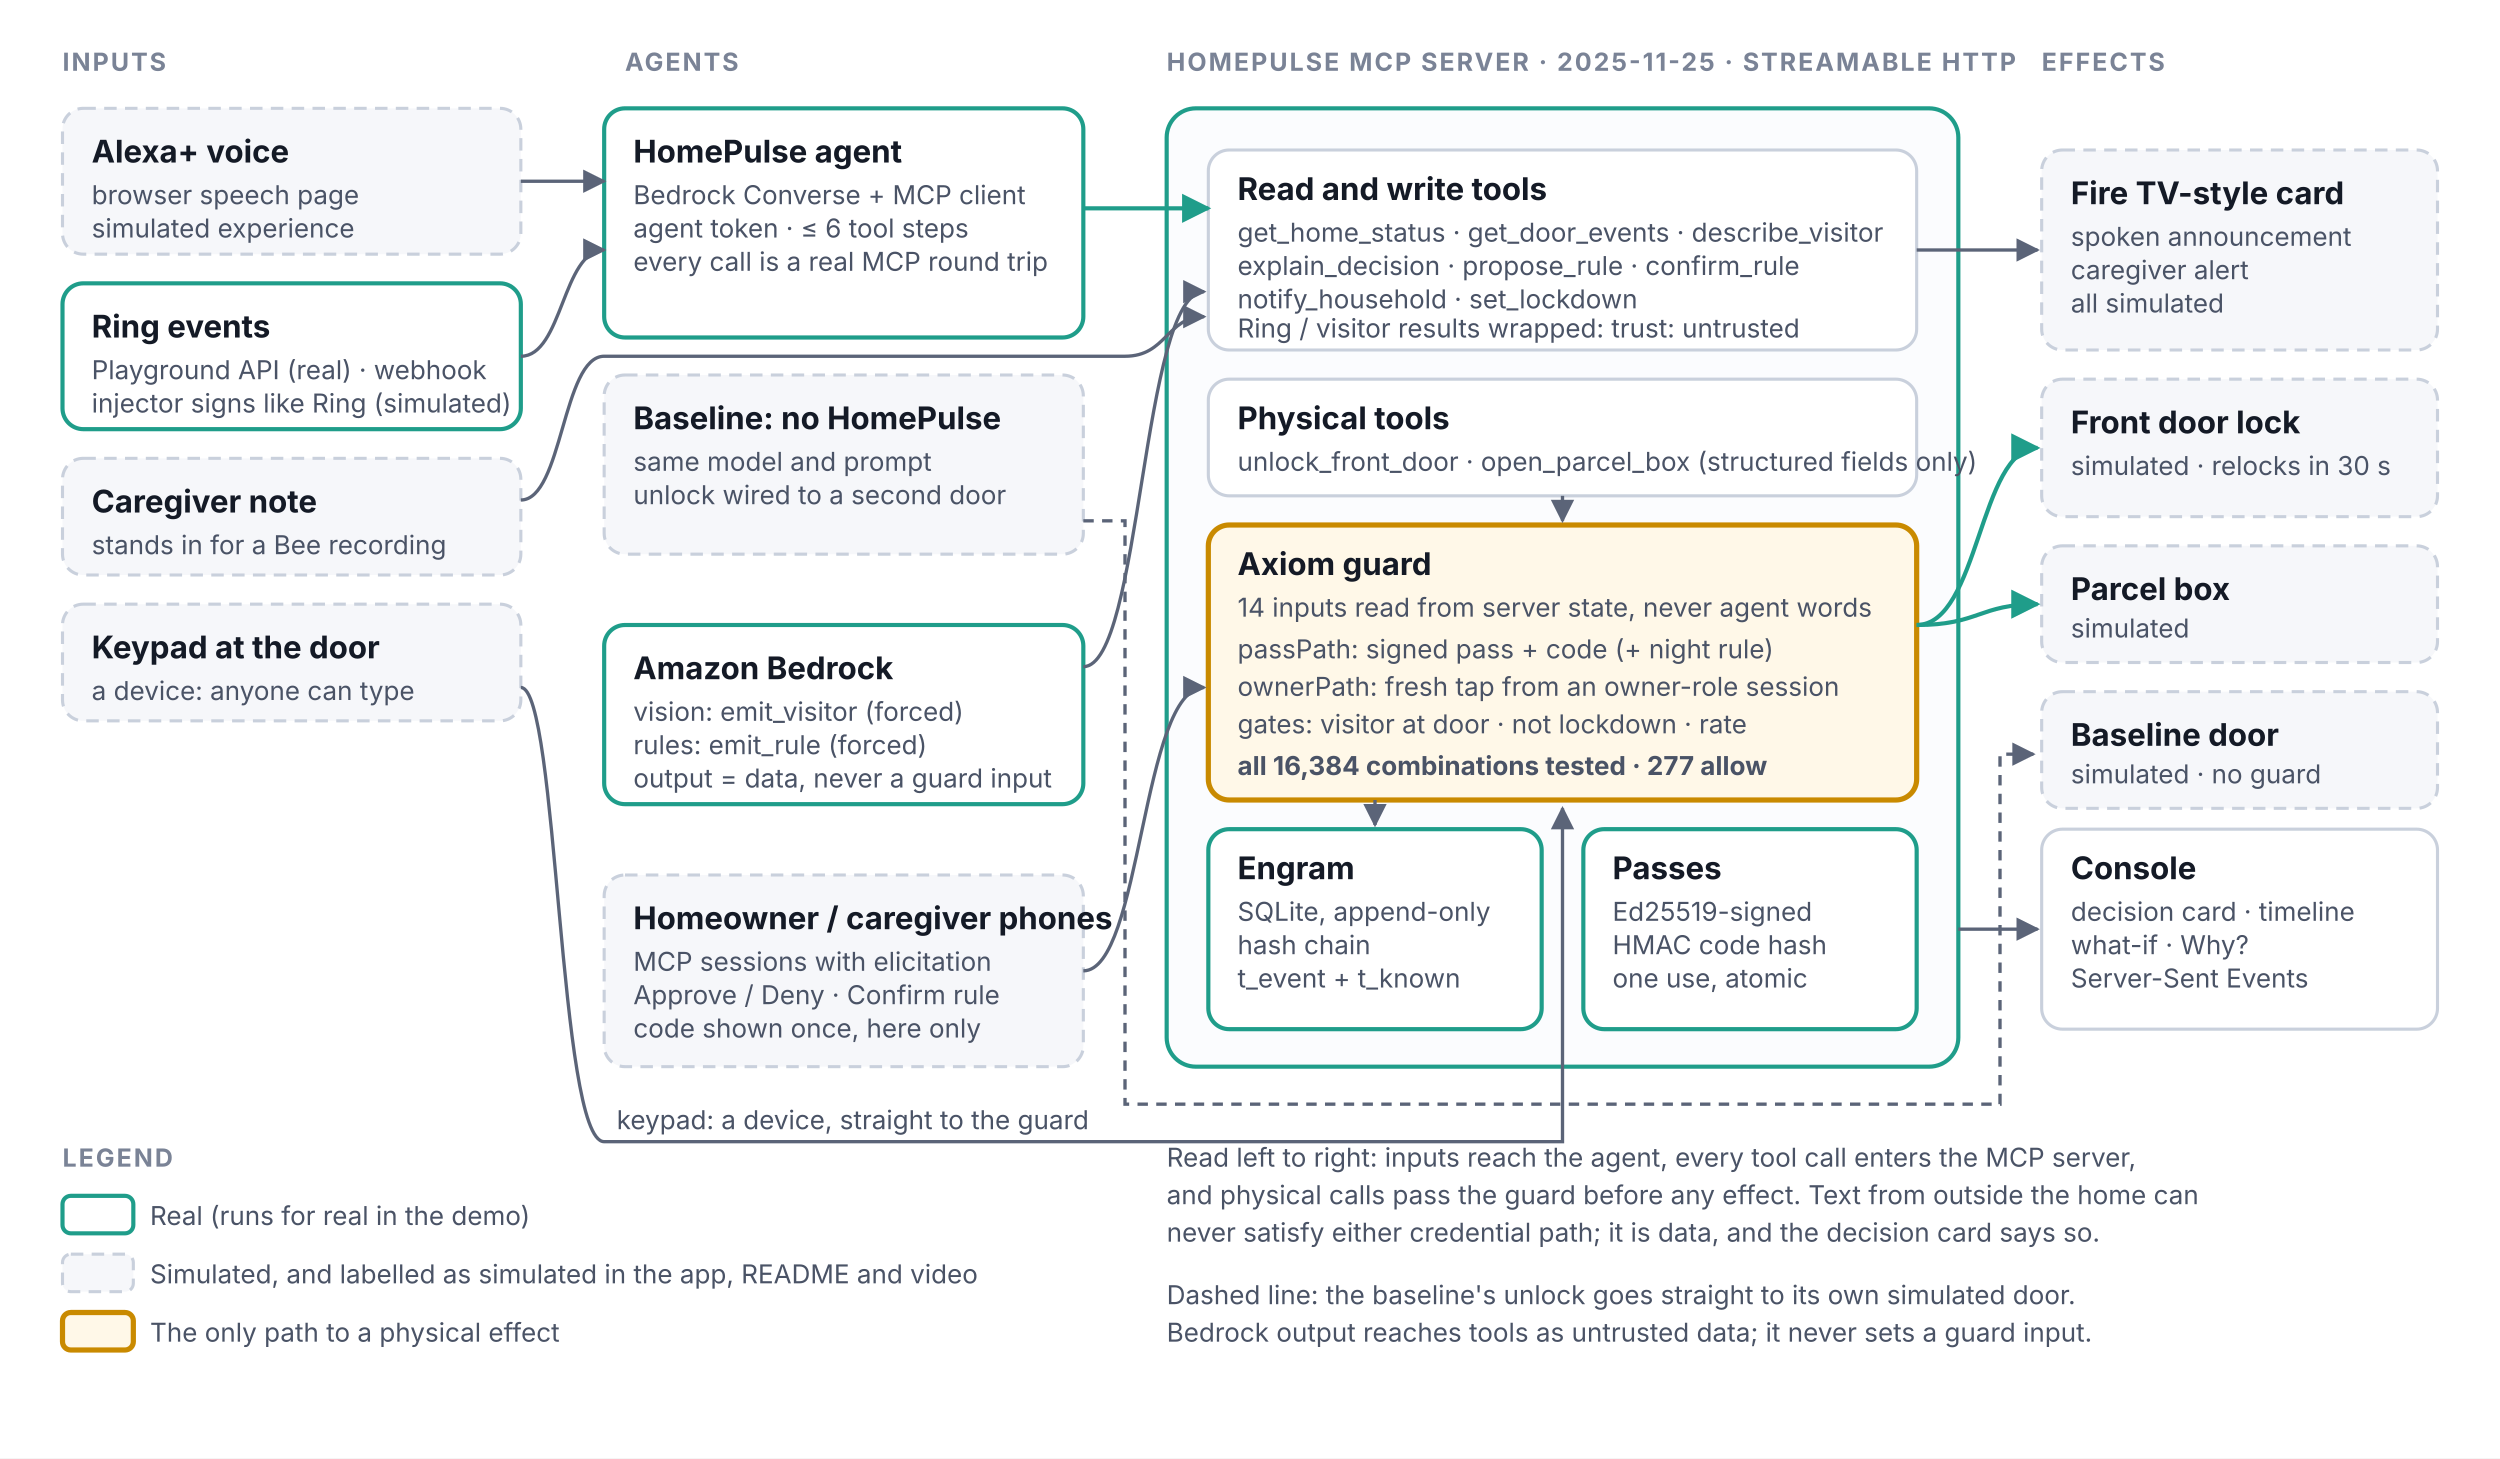
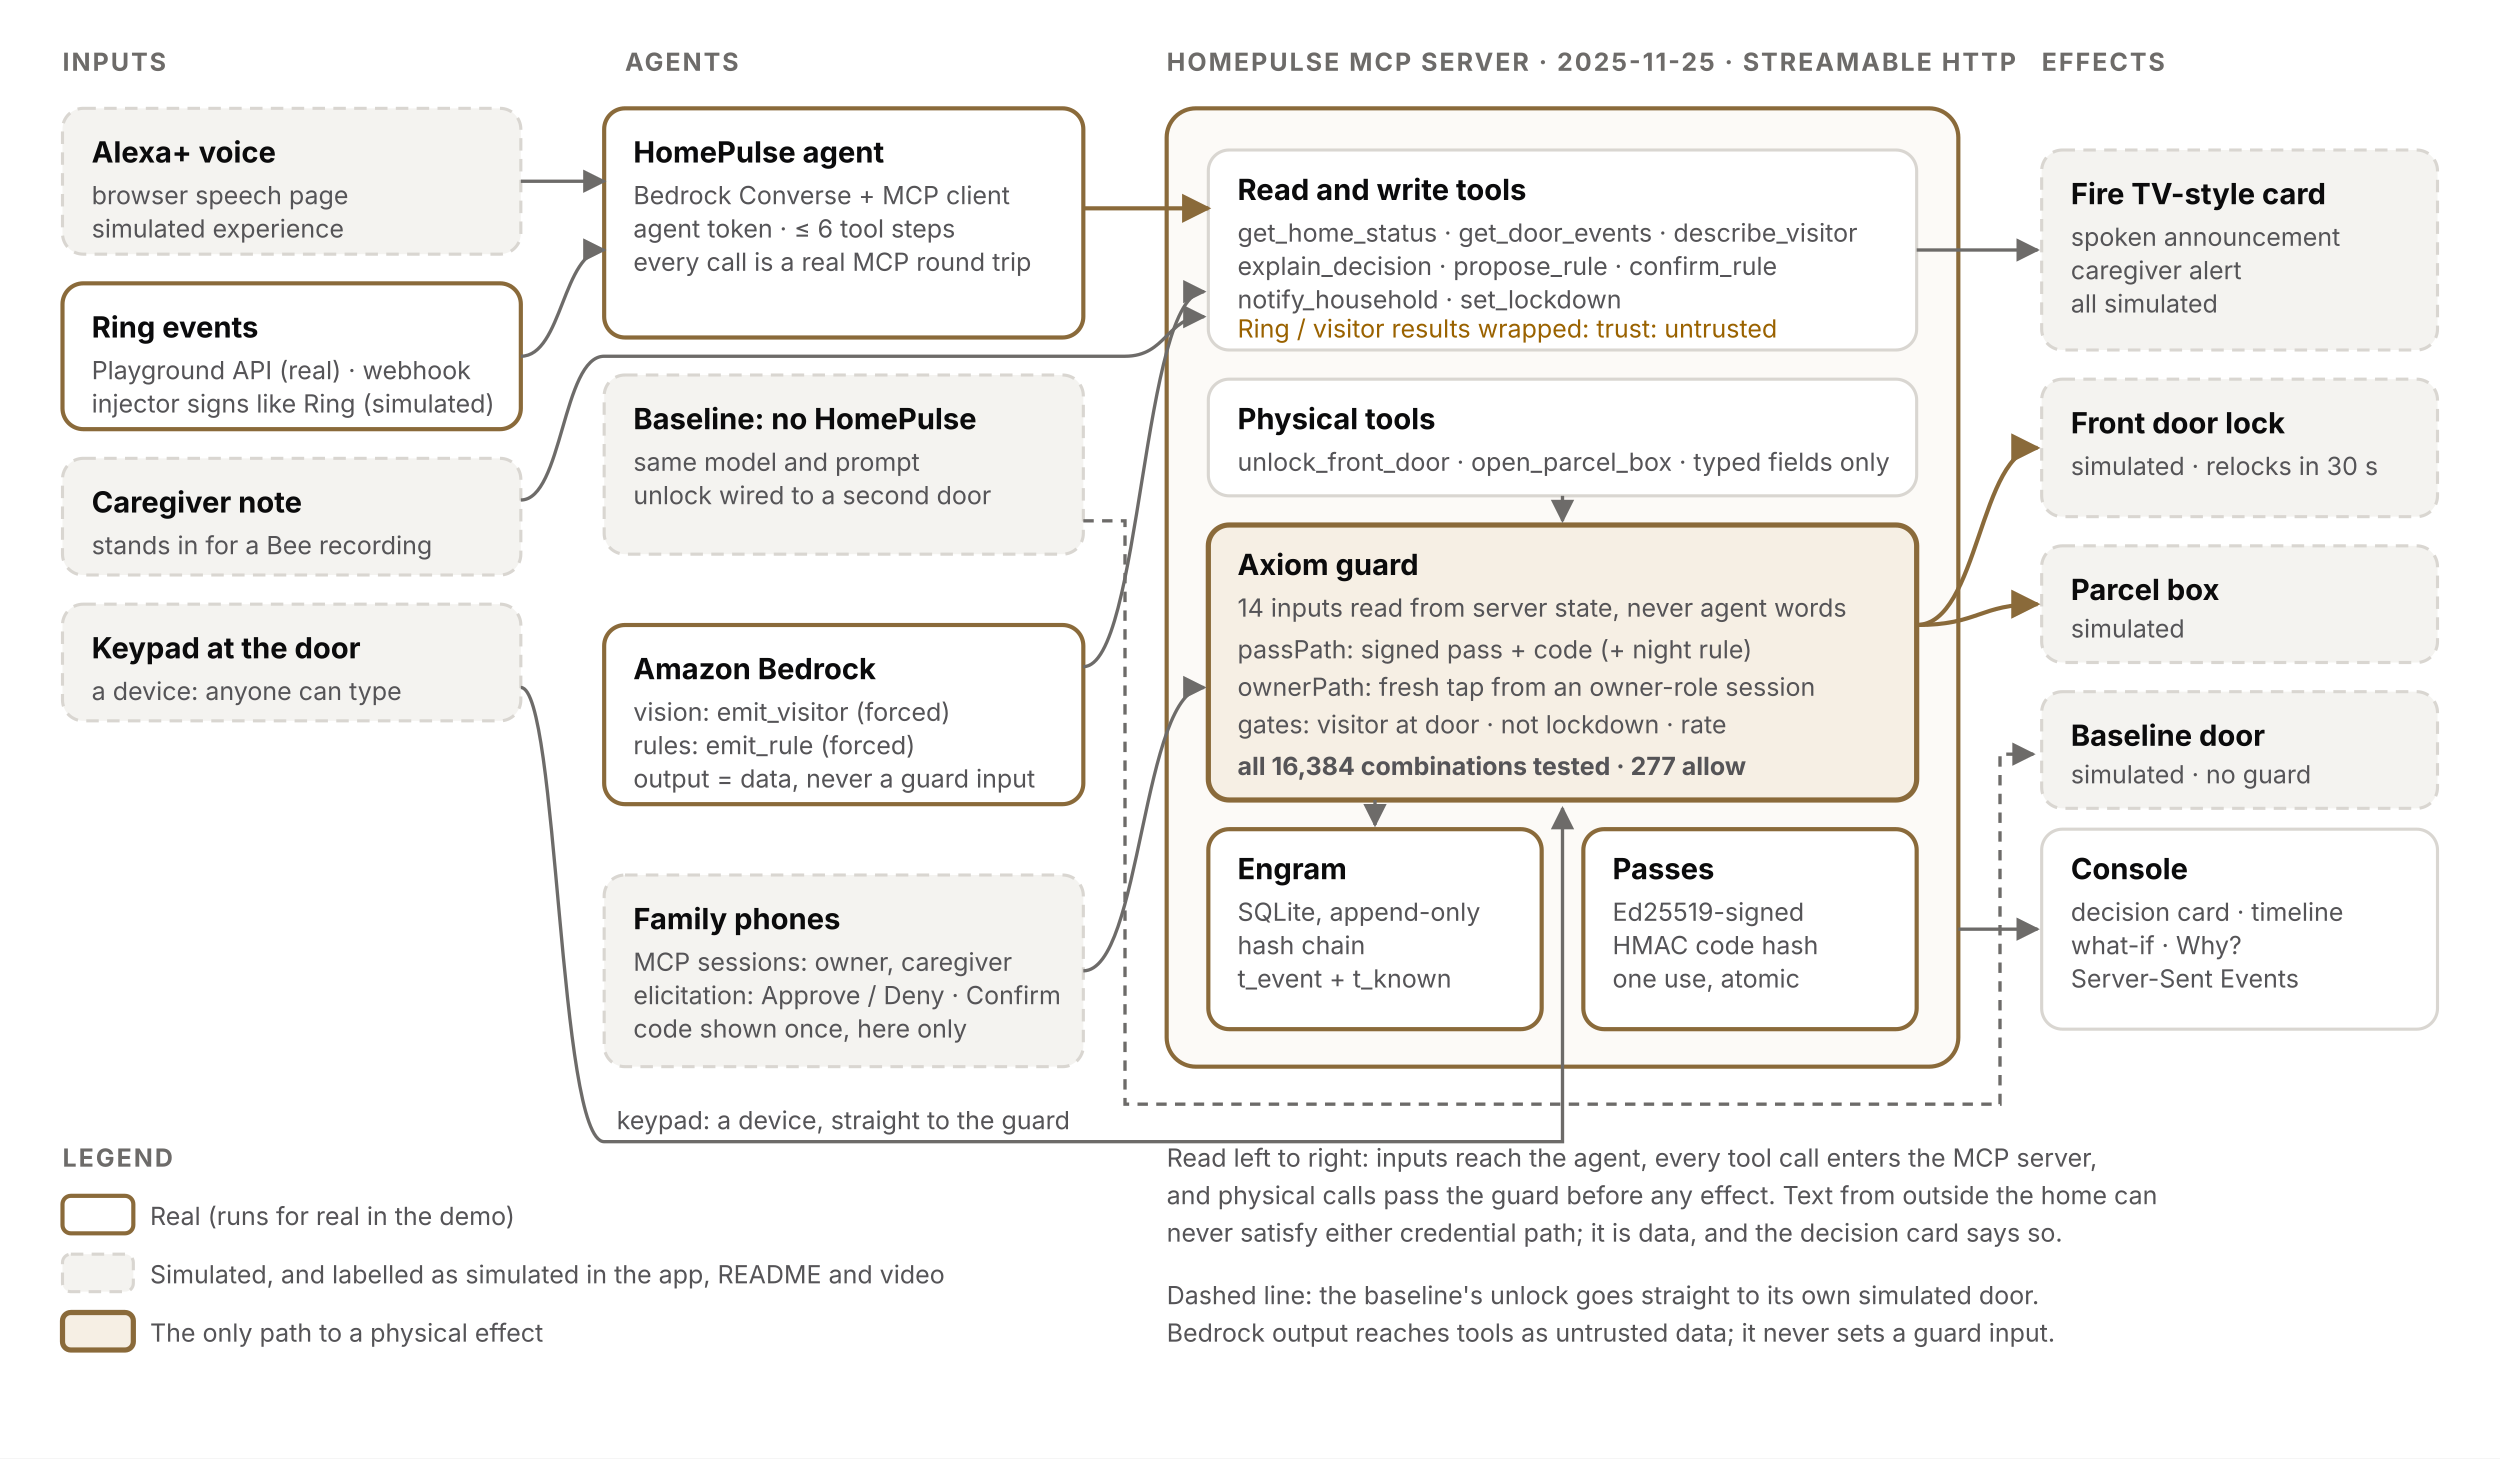
- <svg xmlns="http://www.w3.org/2000/svg" viewBox="0 0 1200 700" width="1200" height="700" font-family="Inter, Segoe UI, Helvetica, Arial, sans-serif">
+ <svg xmlns="http://www.w3.org/2000/svg" viewBox="0 0 1200 700" width="1200" height="700" font-family="Geist, Inter, Segoe UI, Helvetica, Arial, sans-serif">
  <defs>
    <marker id="a" viewBox="0 0 10 10" refX="9" refY="5" markerWidth="7" markerHeight="7" orient="auto-start-reverse">
-       <path d="M0,0 L10,5 L0,10 z" fill="#5b6478" />
+       <path d="M0,0 L10,5 L0,10 z" fill="#6d6b69" />
    </marker>
    <marker id="g" viewBox="0 0 10 10" refX="9" refY="5" markerWidth="7" markerHeight="7" orient="auto-start-reverse">
-       <path d="M0,0 L10,5 L0,10 z" fill="#1f9d8a" />
+       <path d="M0,0 L10,5 L0,10 z" fill="#8a6a3a" />
    </marker>
    <style>
-       .box{fill:#ffffff;stroke:#c9d0dc;stroke-width:1.5}
-       .sim{fill:#f6f7fa;stroke:#c9d0dc;stroke-width:1.5;stroke-dasharray:6 4}
-       .real{fill:#ffffff;stroke:#1f9d8a;stroke-width:2}
-       .guard{fill:#fff8e8;stroke:#c98a00;stroke-width:2.5}
-       .t{font-size:15px;font-weight:700;fill:#141a26}
-       .s{font-size:12.5px;fill:#4a5366}
-       .h{font-size:12px;font-weight:700;letter-spacing:.08em;fill:#7a8396}
-       .ln{stroke:#5b6478;stroke-width:1.6;fill:none;marker-end:url(#a)}
-       .lg{stroke:#1f9d8a;stroke-width:2;fill:none;marker-end:url(#g)}
+       .box{fill:#ffffff;stroke:#d9d6d1;stroke-width:1.5}
+       .sim{fill:#f4f3f0;stroke:#d9d6d1;stroke-width:1.5;stroke-dasharray:6 4}
+       .real{fill:#ffffff;stroke:#8a6a3a;stroke-width:2}
+       .guard{fill:#f6efe4;stroke:#8a6a3a;stroke-width:2.5}
+       .t{font-size:14px;font-weight:700;fill:#0b0b0c}
+       .s{font-size:12px;fill:#555457}
+       .h{font-size:12px;font-weight:700;letter-spacing:.08em;fill:#6d6b69}
+       .ln{stroke:#6d6b69;stroke-width:1.6;fill:none;marker-end:url(#a)}
+       .lg{stroke:#8a6a3a;stroke-width:2;fill:none;marker-end:url(#g)}
    </style>
  </defs>
  <rect width="1200" height="700" fill="#ffffff" />
  <text x="30" y="34" class="h">INPUTS</text>
  <text x="300" y="34" class="h">AGENTS</text>
  <text x="560" y="34" class="h">HOMEPULSE MCP SERVER · 2025-11-25 · STREAMABLE HTTP</text>
  <text x="980" y="34" class="h">EFFECTS</text>
  <rect x="30" y="52" width="220" height="70" rx="10" class="sim" />
  <text x="44" y="78" class="t">Alexa+ voice</text>
  <text x="44" y="98" class="s">browser speech page</text>
  <text x="44" y="114" class="s">simulated experience</text>
  <rect x="30" y="136" width="220" height="70" rx="10" class="real" />
  <text x="44" y="162" class="t">Ring events</text>
  <text x="44" y="182" class="s">Playground API (real) · webhook</text>
  <text x="44" y="198" class="s">injector signs like Ring (simulated)</text>
  <rect x="30" y="220" width="220" height="56" rx="10" class="sim" />
  <text x="44" y="246" class="t">Caregiver note</text>
  <text x="44" y="266" class="s">stands in for a Bee recording</text>
  <rect x="30" y="290" width="220" height="56" rx="10" class="sim" />
  <text x="44" y="316" class="t">Keypad at the door</text>
  <text x="44" y="336" class="s">a device: anyone can type</text>
  <rect x="290" y="52" width="230" height="110" rx="10" class="real" />
  <text x="304" y="78" class="t">HomePulse agent</text>
  <text x="304" y="98" class="s">Bedrock Converse + MCP client</text>
  <text x="304" y="114" class="s">agent token · ≤ 6 tool steps</text>
  <text x="304" y="130" class="s">every call is a real MCP round trip</text>
  <rect x="290" y="180" width="230" height="86" rx="10" class="sim" />
  <text x="304" y="206" class="t">Baseline: no HomePulse</text>
  <text x="304" y="226" class="s">same model and prompt</text>
  <text x="304" y="242" class="s">unlock wired to a second door</text>
-   <rect x="560" y="52" width="380" height="460" rx="14" fill="#fbfcfe" stroke="#1f9d8a" stroke-width="2" />
+   <rect x="560" y="52" width="380" height="460" rx="14" fill="#fcfaf7" stroke="#8a6a3a" stroke-width="2" />
  <rect x="580" y="72" width="340" height="96" rx="10" class="box" />
  <text x="594" y="96" class="t">Read and write tools</text>
  <text x="594" y="116" class="s">get_home_status · get_door_events · describe_visitor</text>
  <text x="594" y="132" class="s">explain_decision · propose_rule · confirm_rule</text>
  <text x="594" y="148" class="s">notify_household · set_lockdown</text>
-   <text x="594" y="162" class="s" fill="#c98a00">Ring / visitor results wrapped: trust: untrusted</text>
+   <text x="594" y="162" class="s" style="fill:#9a6200">Ring / visitor results wrapped: trust: untrusted</text>
  <rect x="580" y="182" width="340" height="56" rx="10" class="box" />
  <text x="594" y="206" class="t">Physical tools</text>
-   <text x="594" y="226" class="s">unlock_front_door · open_parcel_box (structured fields only)</text>
+   <text x="594" y="226" class="s">unlock_front_door · open_parcel_box · typed fields only</text>
  <rect x="580" y="252" width="340" height="132" rx="10" class="guard" />
  <text x="594" y="276" class="t">Axiom guard</text>
  <text x="594" y="296" class="s">14 inputs read from server state, never agent words</text>
  <text x="594" y="316" class="s">passPath: signed pass + code (+ night rule)</text>
  <text x="594" y="334" class="s">ownerPath: fresh tap from an owner-role session</text>
  <text x="594" y="352" class="s">gates: visitor at door · not lockdown · rate</text>
  <text x="594" y="372" class="s" font-weight="700">all 16,384 combinations tested · 277 allow</text>
  <rect x="580" y="398" width="160" height="96" rx="10" class="real" />
  <text x="594" y="422" class="t">Engram</text>
  <text x="594" y="442" class="s">SQLite, append-only</text>
  <text x="594" y="458" class="s">hash chain</text>
  <text x="594" y="474" class="s">t_event + t_known</text>
  <rect x="760" y="398" width="160" height="96" rx="10" class="real" />
  <text x="774" y="422" class="t">Passes</text>
  <text x="774" y="442" class="s">Ed25519-signed</text>
  <text x="774" y="458" class="s">HMAC code hash</text>
  <text x="774" y="474" class="s">one use, atomic</text>
  <rect x="290" y="300" width="230" height="86" rx="10" class="real" />
  <text x="304" y="326" class="t">Amazon Bedrock</text>
  <text x="304" y="346" class="s">vision: emit_visitor (forced)</text>
  <text x="304" y="362" class="s">rules: emit_rule (forced)</text>
  <text x="304" y="378" class="s">output = data, never a guard input</text>
  <rect x="290" y="420" width="230" height="92" rx="10" class="sim" />
-   <text x="304" y="446" class="t">Homeowner / caregiver phones</text>
-   <text x="304" y="466" class="s">MCP sessions with elicitation</text>
-   <text x="304" y="482" class="s">Approve / Deny · Confirm rule</text>
+   <text x="304" y="446" class="t">Family phones</text>
+   <text x="304" y="466" class="s">MCP sessions: owner, caregiver</text>
+   <text x="304" y="482" class="s">elicitation: Approve / Deny · Confirm</text>
  <text x="304" y="498" class="s">code shown once, here only</text>
  <rect x="980" y="182" width="190" height="66" rx="10" class="sim" />
  <text x="994" y="208" class="t">Front door lock</text>
  <text x="994" y="228" class="s">simulated · relocks in 30 s</text>
  <rect x="980" y="262" width="190" height="56" rx="10" class="sim" />
  <text x="994" y="288" class="t">Parcel box</text>
  <text x="994" y="306" class="s">simulated</text>
  <rect x="980" y="72" width="190" height="96" rx="10" class="sim" />
  <text x="994" y="98" class="t">Fire TV-style card</text>
  <text x="994" y="118" class="s">spoken announcement</text>
  <text x="994" y="134" class="s">caregiver alert</text>
  <text x="994" y="150" class="s">all simulated</text>
  <rect x="980" y="332" width="190" height="56" rx="10" class="sim" />
  <text x="994" y="358" class="t">Baseline door</text>
  <text x="994" y="376" class="s">simulated · no guard</text>
  <rect x="980" y="398" width="190" height="96" rx="10" class="box" />
  <text x="994" y="422" class="t">Console</text>
  <text x="994" y="442" class="s">decision card · timeline</text>
  <text x="994" y="458" class="s">what-if · Why?</text>
  <text x="994" y="474" class="s">Server-Sent Events</text>
  <path d="M250 87 H290" class="ln" />
  <path d="M250 171 C270 171 270 120 290 120" class="ln" />
  <path d="M520 100 H580" class="lg" />
  <path d="M250 240 C270 240 270 171 290 171 H540 C560 171 560 152 578 152" class="ln" />
  <path d="M520 320 C548 320 548 140 578 140" class="ln" />
  <path d="M250 330 C268 330 268 548 290 548 H750 V388" class="ln" />
  <path d="M520 466 C548 466 548 330 578 330" class="ln" />
  <path d="M750 238 V250" class="ln" />
  <path d="M660 384 V396" class="ln" />
  <path d="M920 300 C950 300 950 215 978 215" class="lg" />
  <path d="M920 300 C950 300 950 290 978 290" class="lg" />
  <path d="M920 120 H978" class="ln" />
  <path d="M940 446 H978" class="ln" />
  <path d="M520 250 H540 V530 H960 V362 H976" class="ln" stroke-dasharray="5 4" />
-   <text x="296" y="542" class="s" fill="#7a8396">keypad: a device, straight to the guard</text>
+   <text x="296" y="542" class="s" fill="#6d6b69">keypad: a device, straight to the guard</text>
  <text x="30" y="560" class="h">LEGEND</text>
  <rect x="30" y="574" width="34" height="18" rx="4" class="real" />
  <text x="72" y="588" class="s">Real (runs for real in the demo)</text>
  <rect x="30" y="602" width="34" height="18" rx="4" class="sim" />
  <text x="72" y="616" class="s">Simulated, and labelled as simulated in the app, README and video</text>
  <rect x="30" y="630" width="34" height="18" rx="4" class="guard" />
  <text x="72" y="644" class="s">The only path to a physical effect</text>
  <text x="560" y="560" class="s">Read left to right: inputs reach the agent, every tool call enters the MCP server,</text>
  <text x="560" y="578" class="s">and physical calls pass the guard before any effect. Text from outside the home can</text>
  <text x="560" y="596" class="s">never satisfy either credential path; it is data, and the decision card says so.</text>
  <text x="560" y="626" class="s">Dashed line: the baseline's unlock goes straight to its own simulated door.</text>
  <text x="560" y="644" class="s">Bedrock output reaches tools as untrusted data; it never sets a guard input.</text>
</svg>
